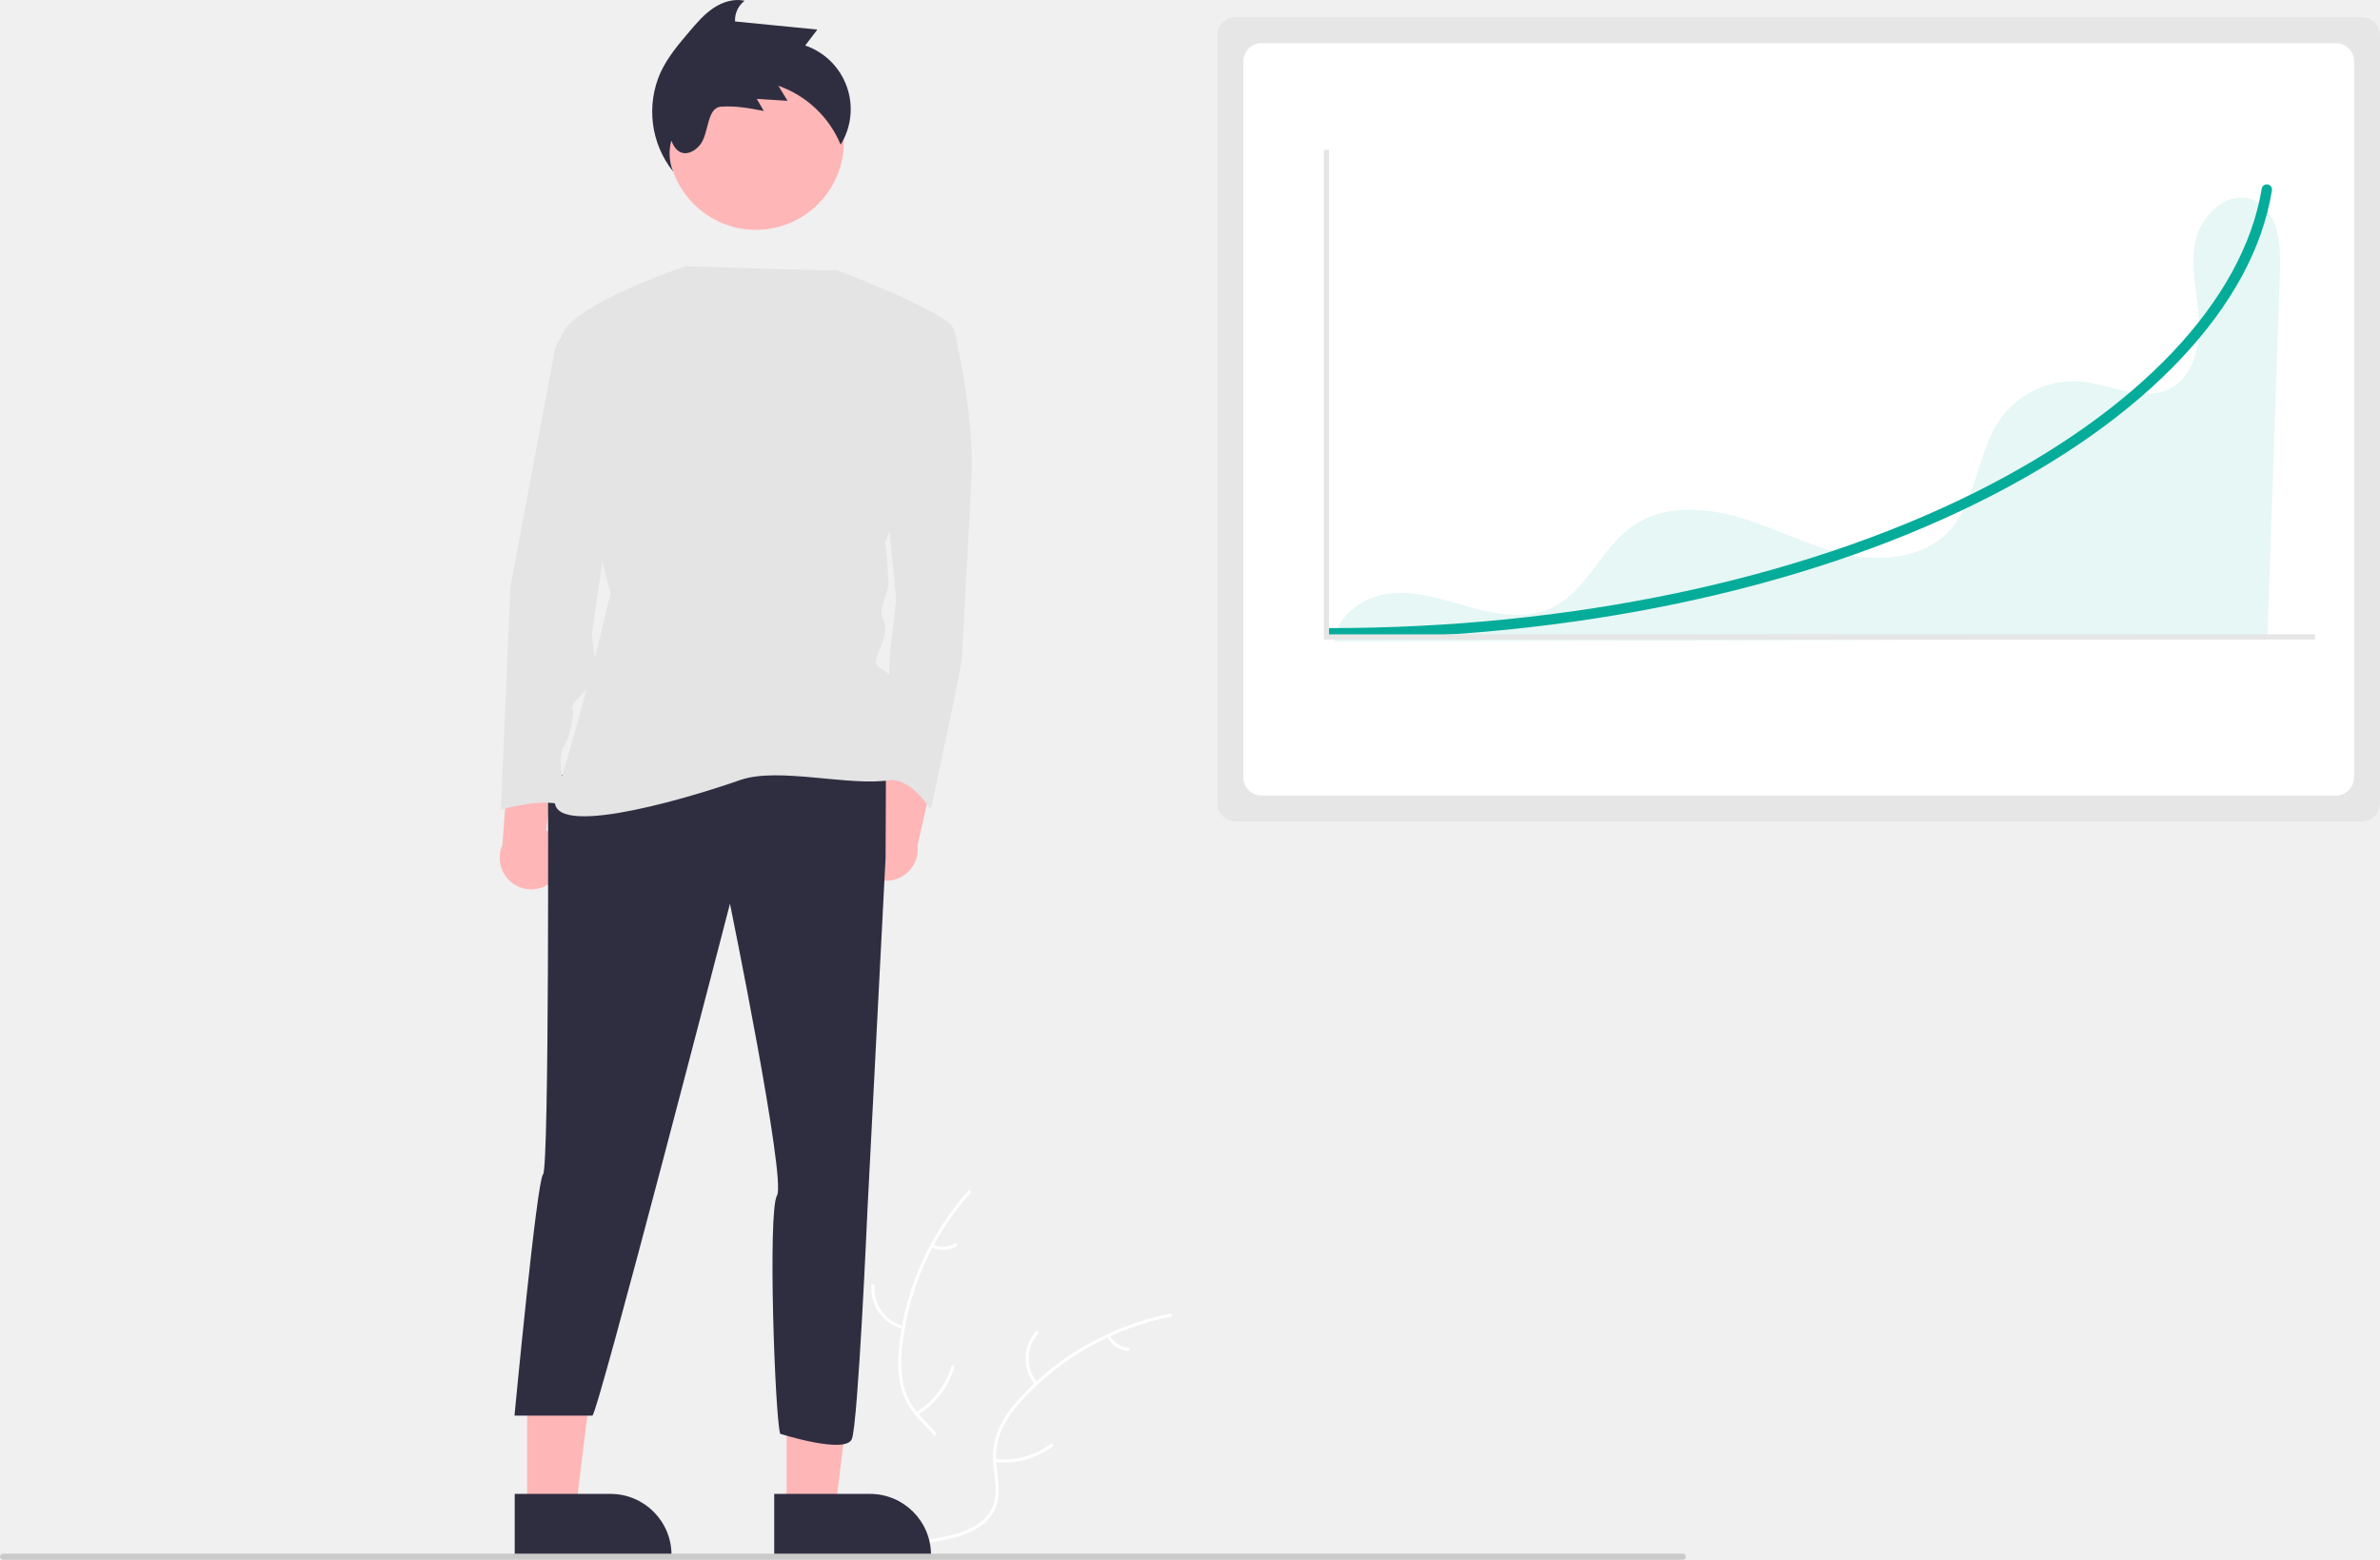
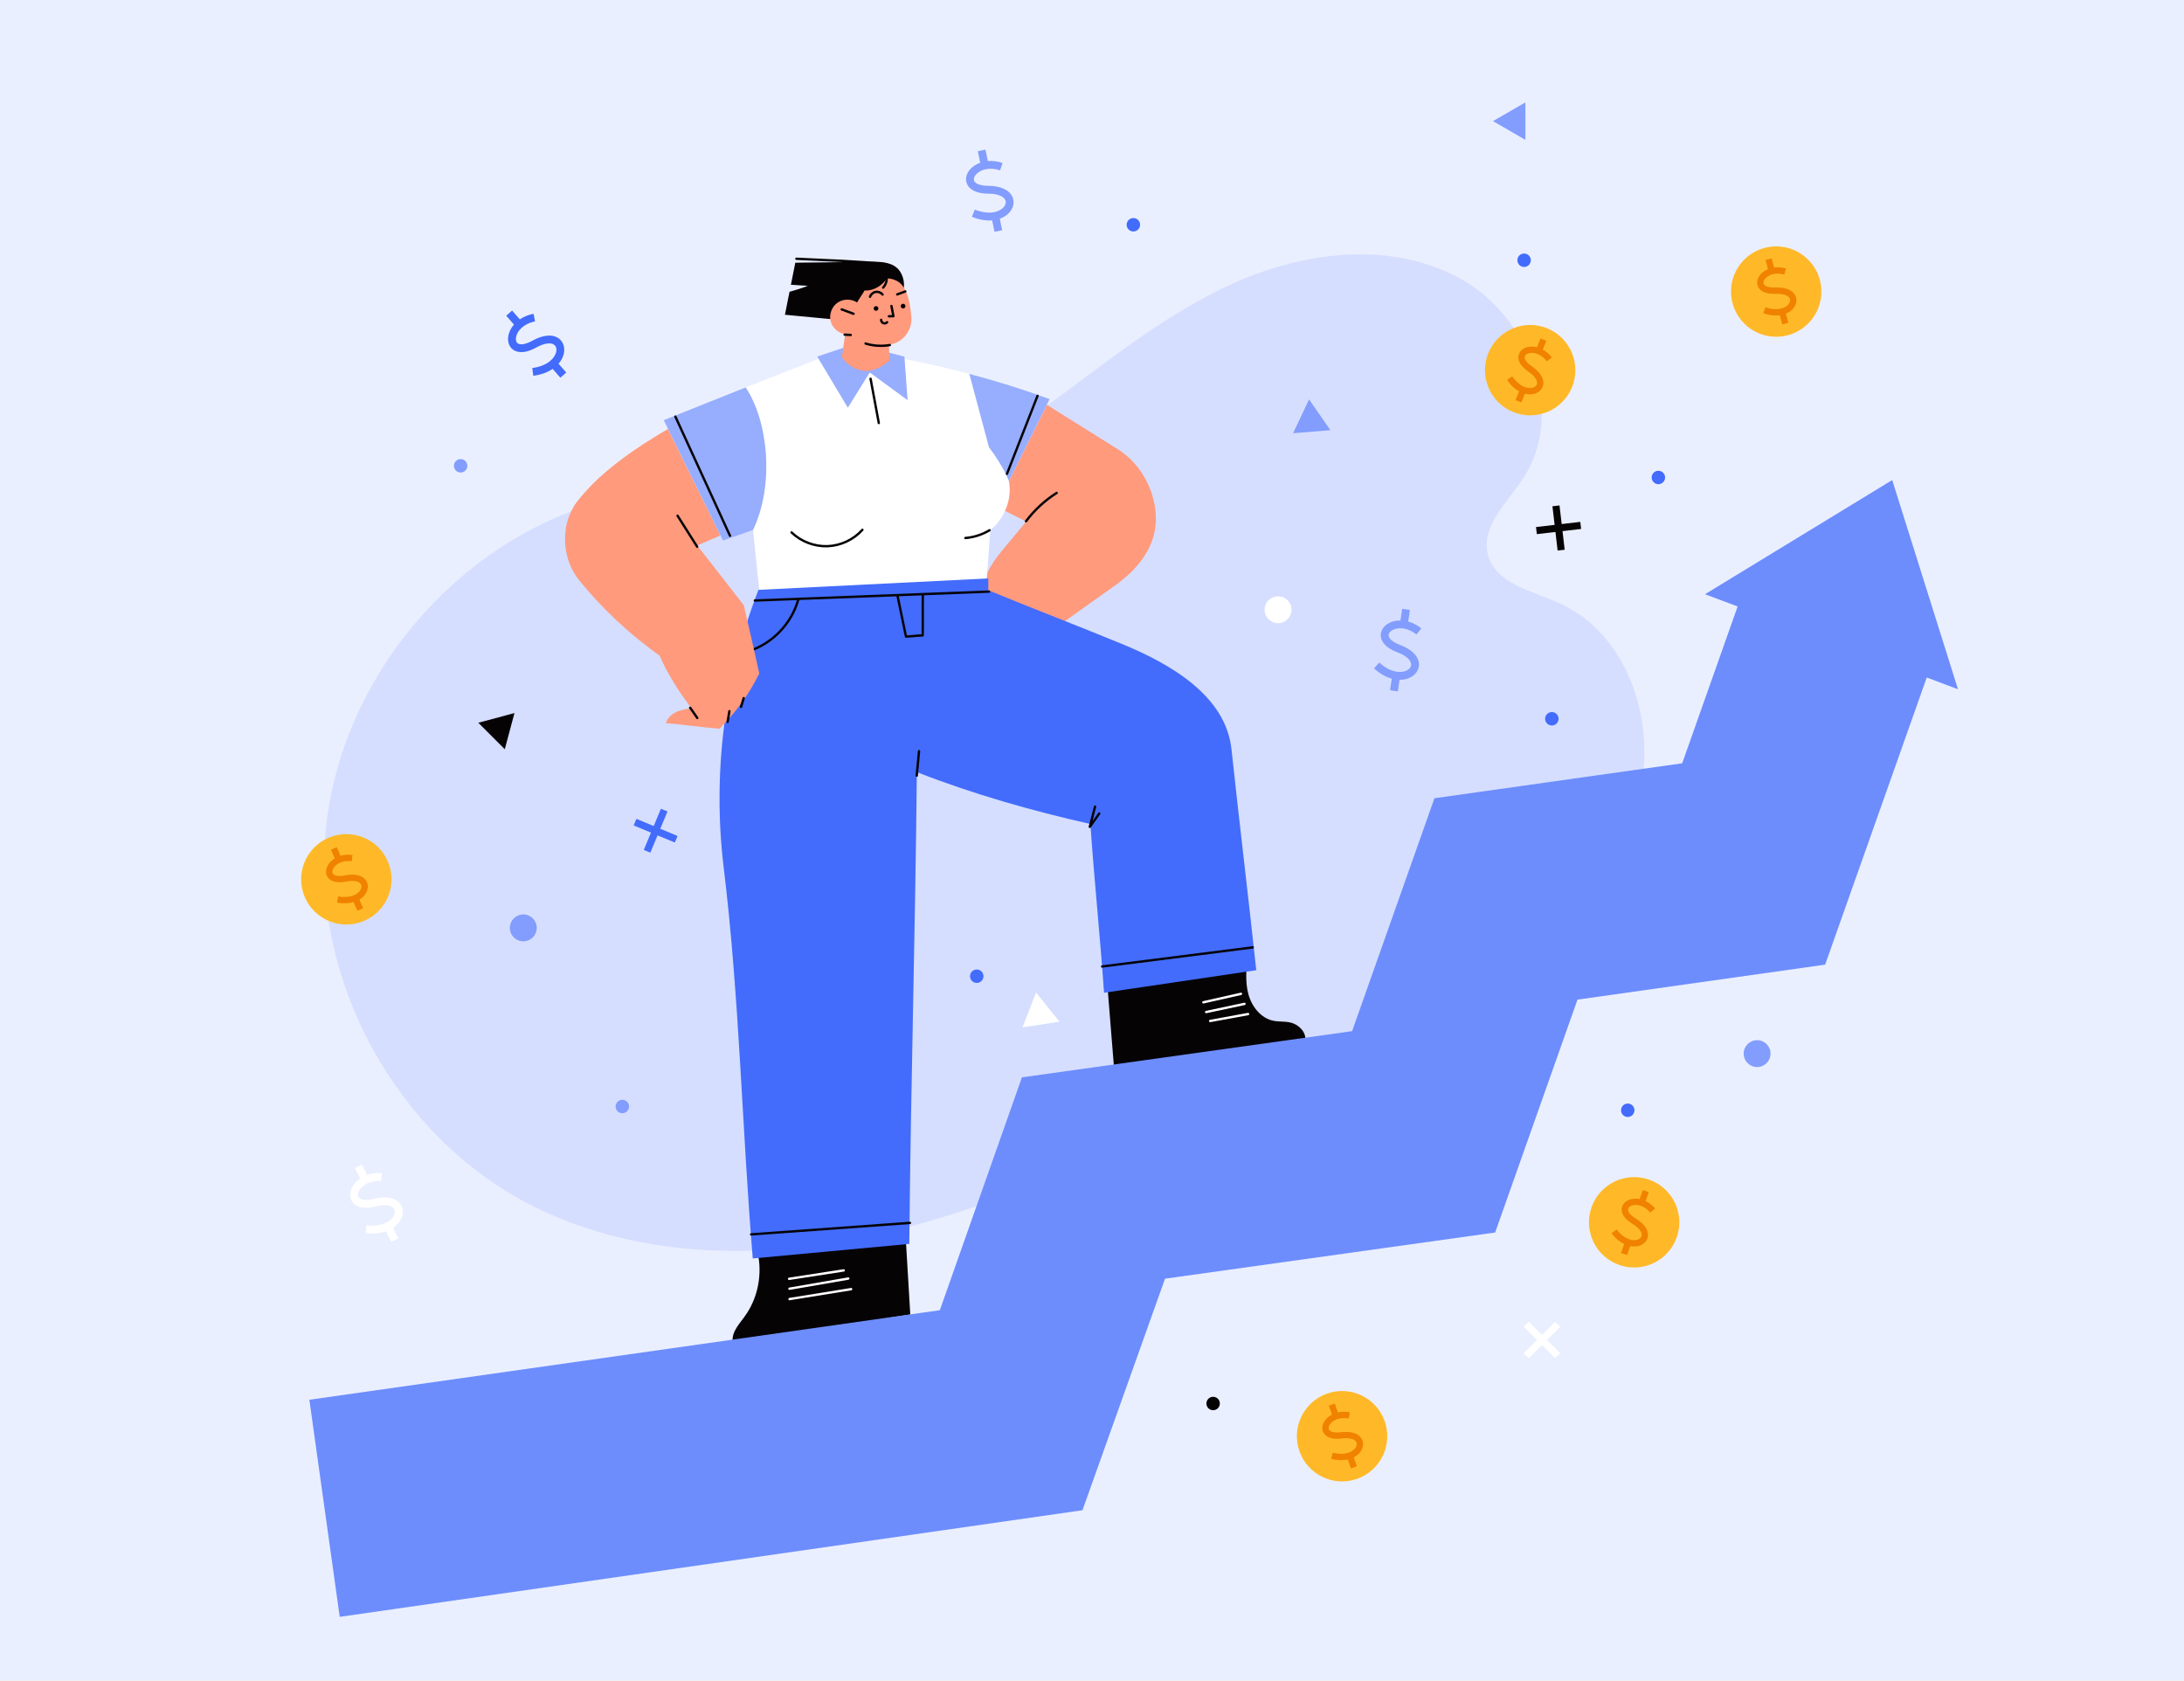
- <svg xmlns="http://www.w3.org/2000/svg" width="917.138" height="601.202" viewBox="0 0 917.138 601.202" role="img" artist="Katerina Limpitsouni" source="https://undraw.co/">
-   <path d="M469.828,670.336c3.318-26.678,19.851-52.964,45.294-61.646a123.863,123.863,0,0,0,.006,85.04c3.91,10.575,9.359,21.93,5.682,32.589-2.288,6.632-7.886,11.706-14.142,14.878-6.257,3.173-13.202,4.685-20.059,6.167l-1.35,1.116C474.373,723.899,466.511,697.014,469.828,670.336Z" transform="translate(-141.4313 -149.3989)" fill="#f0f0f0" />
-   <path d="M515.375,609.194a105.87,105.87,0,0,0-26.319,59.583,45.591,45.591,0,0,0,.519,14.275,26.149,26.149,0,0,0,6.503,12.128c2.931,3.221,6.303,6.175,8.4,10.052a16.011,16.011,0,0,1,.782,13.071c-1.852,5.311-5.501,9.64-9.218,13.749-4.126,4.563-8.484,9.236-10.238,15.285-.213.733-1.337.36-1.125-.371,3.051-10.524,13.268-16.502,18.14-25.981,2.273-4.423,3.228-9.558,1.096-14.227-1.864-4.083-5.338-7.133-8.334-10.368a27.903,27.903,0,0,1-6.801-11.622,42.148,42.148,0,0,1-1.066-14.203A102.712,102.712,0,0,1,495.217,639.354,107.747,107.747,0,0,1,514.591,608.306c.507-.567,1.287.325.784.889Z" transform="translate(-141.4313 -149.3989)" fill="#fff" />
-   <path d="M489.375,661.607a15.884,15.884,0,0,1-12.091-16.639c.06-.76,1.244-.702,1.184.059a14.708,14.708,0,0,0,11.279,15.455c.742.176.366,1.3-.371,1.125Z" transform="translate(-141.4313 -149.3989)" fill="#fff" />
-   <path d="M494.377,693.744A30.615,30.615,0,0,0,508.048,676.112c.215-.732,1.34-.36,1.125.371a31.844,31.844,0,0,1-14.264,18.319c-.657.39-1.186-.671-.533-1.058Z" transform="translate(-141.4313 -149.3989)" fill="#fff" />
-   <path d="M500.956,629.098a8.991,8.991,0,0,0,8.52-.433c.652-.398,1.18.663.533,1.058a10.075,10.075,0,0,1-9.425.499.612.612,0,0,1-.377-.748.595.595,0,0,1,.748-.377Z" transform="translate(-141.4313 -149.3989)" fill="#fff" />
-   <path d="M592.676,656.34c-.4.26-.8.52-1.2.79a118.407,118.407,0,0,0-15.14,11.82c-.37.33-.74.67-1.1,1.01a124.827,124.827,0,0,0-27.11,37.11,121.222,121.222,0,0,0-6.64,17.18c-2.45,8.13-4.46,17.14-9.31,23.79a20.798,20.798,0,0,1-1.62,2H486.726c-.1-.05-.2-.09-.3-.14l-1.75.08c.07-.31.15-.63.22-.94.04-.18.09-.36.13-.54.03-.12.06-.24.08-.35.01-.04.02-.08.03-.11.02-.11.05-.21.07-.31q.66-2.685,1.36-5.37c0-.01,0-.01.01-.02,3.59-13.63,8.35-27.08,15-39.38.2-.37.4-.75.62-1.12a115.674,115.674,0,0,1,10.39-15.76,102.26,102.26,0,0,1,6.81-7.79,85.037,85.037,0,0,1,21.28-15.94c15.72-8.3,33.92-11.48,50.72-6.41C591.826,656.07,592.246,656.2,592.676,656.34Z" transform="translate(-141.4313 -149.3989)" fill="#f0f0f0" />
-   <path d="M592.577,656.897a105.87,105.87,0,0,0-56.888,31.728,45.591,45.591,0,0,0-8.181,11.71,26.148,26.148,0,0,0-2.109,13.599c.401,4.336,1.314,8.725.655,13.084a16.011,16.011,0,0,1-7.245,10.907c-4.676,3.126-10.197,4.385-15.638,5.429-6.042,1.159-12.335,2.267-17.377,6.04-.611.457-1.285-.517-.675-.974,8.773-6.566,20.529-5.188,30.126-9.823,4.478-2.163,8.332-5.688,9.441-10.699.97-4.382.033-8.909-.412-13.296a27.903,27.903,0,0,1,1.567-13.374,42.148,42.148,0,0,1,7.7-11.981,102.713,102.713,0,0,1,24.782-20.406A107.747,107.747,0,0,1,592.486,655.715c.746-.148.832,1.035.091,1.182Z" transform="translate(-141.4313 -149.3989)" fill="#fff" />
-   <path d="M540.262,683.092a15.884,15.884,0,0,1,.364-20.565c.506-.57,1.416.189.91.76a14.708,14.708,0,0,0-.299,19.13c.486.587-.491,1.259-.974.675Z" transform="translate(-141.4313 -149.3989)" fill="#fff" />
-   <path d="M524.907,711.762a30.615,30.615,0,0,0,21.531-5.847c.613-.455,1.286.519.675.974a31.844,31.844,0,0,1-22.418,6.039c-.759-.084-.543-1.25.212-1.166Z" transform="translate(-141.4313 -149.3989)" fill="#fff" />
-   <path d="M569.082,664.107a8.991,8.991,0,0,0,7.064,4.785c.76.075.543,1.24-.212,1.166a10.075,10.075,0,0,1-7.826-5.276.612.612,0,0,1,.15-.824.595.595,0,0,1,.824.15Z" transform="translate(-141.4313 -149.3989)" fill="#fff" />
-   <path d="M617.569,156.028a7.008,7.008,0,0,0-7,7v296a7.008,7.008,0,0,0,7,7h434a7.008,7.008,0,0,0,7-7v-296a7.008,7.008,0,0,0-7-7Z" transform="translate(-141.4313 -149.3989)" fill="#e6e6e6" />
-   <path d="M627.569,166.028a7.008,7.008,0,0,0-7,7V449.028a7.008,7.008,0,0,0,7,7h414a7.008,7.008,0,0,0,7-7V173.028a7.008,7.008,0,0,0-7-7Z" transform="translate(-141.4313 -149.3989)" fill="#fff" />
-   <path d="M1009.555,226.382c-9.52-3.717-19.786,5.605-22.016,15.579-2.23,9.974.624,20.289,1.252,30.49s-2.045,22.046-11.146,26.697c-10.465,5.347-22.741-1.605-34.446-2.664A34.662,34.662,0,0,0,912.671,310.314c-9.653,13.243-9.162,32.472-20.585,44.223-9.925,10.209-26.098,11.539-39.982,8.382s-26.646-10.016-40.299-14.059-29.455-4.888-41.154,3.228c-12.213,8.472-17.648,25.079-31.057,31.496-9.48,4.537-20.703,2.806-30.848.059-10.146-2.747-20.375-6.454-30.849-5.572-10.473.882-21.392,8.108-22.222,18.586l359.461-1.004q2.449-71.169,4.899-142.338C1020.389,243.007,1019.162,230.133,1009.555,226.382Z" transform="translate(-141.4313 -149.3989)" fill="#05ac9a" opacity="0.1" />
-   <path d="M471.583,480.966a12.067,12.067,0,0,1,9.048-16.14l6.315-42.414,16.594,14.873-8.54,37.997a12.132,12.132,0,0,1-23.415,5.684Z" transform="translate(-141.4313 -149.3989)" fill="#ffb6b6" />
-   <path d="M355.79,487.404a12.067,12.067,0,0,0-3.975-18.071l6.264-42.422-20.195,9.418-2.853,38.84a12.132,12.132,0,0,0,20.759,12.234Z" transform="translate(-141.4313 -149.3989)" fill="#ffb6b6" />
-   <polygon points="303.127 581.915 321.864 581.914 330.778 509.641 303.124 509.643 303.127 581.915" fill="#ffb6b6" />
-   <path d="M439.779,725.196l36.901-.001h.001a23.517,23.517,0,0,1,23.516,23.516v.764l-60.417.002Z" transform="translate(-141.4313 -149.3989)" fill="#2f2e41" />
-   <polygon points="203.127 581.915 221.864 581.914 230.778 509.641 203.124 509.643 203.127 581.915" fill="#ffb6b6" />
-   <path d="M339.779,725.196l36.901-.001h.001a23.517,23.517,0,0,1,23.516,23.516v.764l-60.417.002Z" transform="translate(-141.4313 -149.3989)" fill="#2f2e41" />
-   <circle cx="291.306" cy="54.736" r="33.848" fill="#ffb6b6" />
-   <path d="M352.614,448.159s.498,151.464-1.92,153.882-11,93-11,93h30c2,0,53.033-197.319,53.033-197.319s21.759,106.379,18.133,112.423-.8,85.279,1.209,91.873c0,0,25.208,8.067,27.625,2.023s6-88,6-88l7-136,.153-35.508Z" transform="translate(-141.4313 -149.3989)" fill="#2f2e41" />
-   <path d="M491.632,274.084h13.468a4.358,4.358,0,0,1,4.253,3.4c2.078,9.203,7.434,35.289,6.456,55.834-1.209,25.386-3.627,65.278-3.627,68.905s-12.089,59.234-12.089,59.234-8.311-13.659-17.453-11.061l1.738-49.382,2.418-20.55-3.627-36.266Z" transform="translate(-141.4313 -149.3989)" fill="#e4e4e4" />
-   <path d="M405.803,251.951s-42.914,14.275-47.75,26.364,18.641,99.725,18.641,99.725-9,40-21.058,77.976c-5.488,17.282,46.881,2.486,71.058-5.976,14.981-5.196,42.691,2.783,58.289-.068,0,0,2.418-32.639,0-38.683s-8.462-2.418-4.835-10.88,2.418-9.671,1.209-13.297,2.418-8.462,2.418-13.297-1.209-15.715-1.209-15.715,32.639-76.158,25.386-83.411S463.778,253.46,463.778,253.46,464.694,254.04,405.803,251.951Z" transform="translate(-141.4313 -149.3989)" fill="#e4e4e4" />
-   <path d="M365.911,274.084l-4.293,2.147a12.108,12.108,0,0,0-6.486,8.598l-17.025,90.799-3.627,85.829s20.55-6.044,26.595,0c0,0-6.044-18.133-2.418-24.177s3.627-14.506,3.627-14.506-2.418,0,3.627-6.044,7.253-8.462,6.044-9.671-2.418-12.088-2.418-13.297,12.088-82.202,12.088-82.202Z" transform="translate(-141.4313 -149.3989)" fill="#e4e4e4" />
-   <path d="M653.955,395.488a2,2,0,1,1,0-4c92.415,0,180.55-18.504,248.17-52.104,63.407-31.507,103.813-74.231,110.856-117.22a2,2,0,1,1,3.948.641l-.001.006c-3.658,22.331-15.534,44.235-35.296,65.106-19.49,20.584-45.642,39.106-77.728,55.049C835.744,376.836,746.976,395.488,653.955,395.488Z" transform="translate(-141.4313 -149.3989)" fill="#05ac9a" />
-   <polygon points="892.138 246.493 510.138 246.493 510.138 57.765 512.138 57.765 512.138 244.493 892.138 244.493 892.138 246.493" fill="#e6e6e6" />
-   <path d="M400.835,215.538a18.597,18.597,0,0,1-.708-11.953c2.765,7.333,8.258,5.095,11.057,1.656,3.51-4.313,2.5-14.272,8.042-14.718,5.542-.446,11.084.603,16.546,1.647q-1.357-2.324-2.714-4.648,5.926.368,11.852.736-1.764-2.903-3.529-5.806a40.52,40.52,0,0,1,23.997,22.709,25.987,25.987,0,0,0-13.652-38.231q2.338-3.067,4.675-6.134l-31.721-3.13a9.42,9.42,0,0,1,3.691-7.973c-4.154-.938-8.56.469-12.089,2.851-3.53,2.382-6.337,5.667-9.097,8.909-4.179,4.91-8.409,9.896-11.145,15.734A37.062,37.062,0,0,0,400.835,215.538Zm.383-14.895.001-.002.032-.006Z" transform="translate(-141.4313 -149.3989)" fill="#2f2e41" />
-   <path d="M789.916,750.601h-647.294a1.191,1.191,0,0,1,0-2.381h647.294a1.191,1.191,0,0,1,0,2.381Z" transform="translate(-141.4313 -149.3989)" fill="#cacaca" />
+ <svg xmlns="http://www.w3.org/2000/svg" version="1.1" x="0px" y="0px" viewBox="0 0 650 500" style="enable-background:new 0 0 650 500;" xml:space="preserve">
+   <g id="BACKGROUND">
+     <rect style="fill:#EAEFFF;" width="650" height="500" />
+   </g>
+   <g id="OBJECTS">
+     <path style="fill:#D5DEFE;" d="M463.856,179.378c-8.081-3.559-18.796-5.758-21.028-14.302c-2.179-8.345,5.695-15.46,10.464-22.646   c12.898-19.431,1.855-48.134-18.538-59.451c-20.392-11.317-46.163-8.302-67.453,1.219c-21.29,9.521-39.373,24.792-58.291,38.432   c-18.918,13.64-42.034,24.911-65.355,25.157c-20.472,0.215-44.476-4.111-64.218,1.312c-43.642,11.987-77.915,52.537-82.462,97.567   c-4.547,45.029,20.926,91.613,61.29,112.084c28.4,14.403,61.922,16.163,93.27,10.568c31.348-5.595,61.002-18.085,90.039-31.156   l103.44-47.355c19.007-13.001,36.423-30.414,42.497-52.626C493.586,215.966,484.931,188.659,463.856,179.378z" />
+     <g>
+       <g>
+         <ellipse transform="matrix(0.3689 -0.9295 0.9295 0.3689 -178.1594 260.9495)" style="fill:#FFB928;" cx="103.071" cy="261.663" rx="13.45" ry="13.45" />
+         <path style="fill:#F08200;" d="M108.941,262.013c-1.044-1.547-3.334-2.1-6.284-1.515c-1.771,0.351-3.105,0.168-3.567-0.489     c-0.281-0.397-0.223-1.011,0.153-1.64c0.703-1.179,2.551-2.431,5.442-2.083l0.225-1.871c-1.357-0.164-2.546-0.037-3.563,0.265     l-1.115-2.583l-1.73,0.747l1.123,2.6c-0.914,0.562-1.588,1.269-2,1.958c-0.769,1.288-0.797,2.668-0.075,3.692     c0.54,0.765,1.968,1.946,5.475,1.251c2.136-0.423,3.764-0.154,4.354,0.72c0.34,0.504,0.28,1.206-0.16,1.879     c-0.811,1.241-3.023,2.458-6.586,1.805l-0.34,1.854c1.965,0.36,3.612,0.24,4.947-0.156l1.116,2.585l1.73-0.747l-1.118-2.588     c0.808-0.49,1.418-1.095,1.827-1.721C109.652,264.669,109.707,263.15,108.941,262.013z" />
+       </g>
+       <g>
+         <path style="fill:#FFB928;" d="M467.868,115.208c2.792-6.884-0.525-14.727-7.408-17.519c-6.884-2.792-14.727,0.525-17.519,7.408     c-2.792,6.884,0.525,14.727,7.408,17.519C457.233,125.408,465.076,122.091,467.868,115.208z" />
+         <path style="fill:#F08200;" d="M459.274,114.58c0.37-1.829-0.844-3.849-3.33-5.54c-1.492-1.015-2.298-2.094-2.155-2.884     c0.086-0.479,0.563-0.868,1.276-1.042c1.333-0.326,3.522,0.111,5.303,2.415l1.491-1.152c-0.836-1.082-1.76-1.84-2.689-2.352     l1.058-2.607l-1.747-0.708l-1.065,2.624c-1.041-0.257-2.018-0.241-2.798-0.051c-1.457,0.356-2.46,1.305-2.683,2.538     c-0.167,0.922-0.005,2.768,2.95,4.778c1.801,1.225,2.751,2.574,2.543,3.608c-0.121,0.596-0.663,1.046-1.451,1.205     c-1.454,0.293-3.873-0.429-5.908-3.425l-1.559,1.059c1.122,1.652,2.364,2.741,3.583,3.415l-1.058,2.609l1.747,0.709l1.06-2.613     c0.916,0.231,1.776,0.242,2.508,0.094C457.88,116.951,459.002,115.924,459.274,114.58z" />
+       </g>
+       <g>
+         <path style="fill:#FFB928;" d="M412.109,422.919c-2.472-7.005-10.155-10.679-17.16-8.206c-7.005,2.472-10.679,10.155-8.206,17.16     c2.473,7.005,10.155,10.679,17.16,8.206C410.907,437.607,414.581,429.924,412.109,422.919z" />
+         <path style="fill:#F08200;" d="M405.258,428.147c-0.936-1.615-3.183-2.322-6.165-1.94c-1.791,0.229-3.109-0.044-3.526-0.731     c-0.253-0.416-0.154-1.024,0.264-1.626c0.782-1.128,2.711-2.251,5.571-1.707l0.352-1.851c-1.343-0.256-2.537-0.211-3.572,0.022     l-0.936-2.653l-1.777,0.627l0.943,2.671c-0.95,0.498-1.671,1.158-2.129,1.817c-0.855,1.232-0.977,2.608-0.327,3.679     c0.486,0.801,1.831,2.076,5.376,1.622c2.16-0.276,3.766,0.103,4.295,1.016c0.305,0.526,0.197,1.223-0.288,1.864     c-0.894,1.183-3.184,2.246-6.694,1.351l-0.465,1.827c1.935,0.493,3.587,0.485,4.946,0.182l0.937,2.655l1.777-0.627l-0.938-2.659     c0.839-0.434,1.49-0.996,1.94-1.592C405.786,430.845,405.945,429.333,405.258,428.147z" />
+       </g>
+       <g>
+         <ellipse transform="matrix(0.9999 -0.0157 0.0157 0.9999 -1.2966 8.3057)" style="fill:#FFB928;" cx="528.616" cy="86.774" rx="13.45" ry="13.45" />
+         <path style="fill:#F08200;" d="M534.361,88.024c-0.793-1.69-2.971-2.588-5.975-2.465c-1.804,0.074-3.094-0.312-3.449-1.032     c-0.216-0.436-0.065-1.033,0.403-1.597c0.877-1.056,2.895-2.009,5.698-1.22l0.511-1.814c-1.315-0.371-2.51-0.428-3.561-0.286     l-0.704-2.724l-1.825,0.472l0.709,2.742c-0.989,0.414-1.765,1.009-2.277,1.627c-0.958,1.154-1.199,2.514-0.643,3.637     c0.415,0.839,1.645,2.226,5.217,2.079c2.176-0.089,3.743,0.428,4.192,1.382c0.258,0.55,0.091,1.235-0.448,1.832     c-0.993,1.101-3.366,1.963-6.786,0.769l-0.621,1.78c1.886,0.658,3.531,0.793,4.912,0.607l0.705,2.726l1.825-0.472l-0.706-2.73     c0.874-0.36,1.57-0.864,2.07-1.419C534.655,90.758,534.944,89.265,534.361,88.024z" />
+       </g>
+       <g>
+         <path style="fill:#FFB928;" d="M499.068,368.122c2.421-7.023-1.309-14.678-8.332-17.1c-7.023-2.421-14.678,1.309-17.099,8.332     c-2.421,7.023,1.309,14.678,8.332,17.099C488.991,378.875,496.646,375.144,499.068,368.122z" />
+         <path style="fill:#F08200;" d="M490.452,367.953c0.272-1.846-1.048-3.798-3.621-5.354c-1.544-0.935-2.407-1.969-2.306-2.765     c0.061-0.483,0.516-0.897,1.218-1.109c1.314-0.396,3.522-0.076,5.424,2.129l1.428-1.23c-0.892-1.035-1.856-1.743-2.811-2.205     l0.917-2.66l-1.782-0.614l-0.923,2.677c-1.054-0.201-2.028-0.133-2.797,0.099c-1.436,0.433-2.388,1.434-2.544,2.677     c-0.117,0.929,0.143,2.764,3.201,4.614c1.863,1.127,2.885,2.424,2.731,3.467c-0.089,0.601-0.606,1.08-1.385,1.28     c-1.436,0.37-3.89-0.222-6.082-3.106l-1.5,1.141c1.209,1.59,2.507,2.611,3.76,3.219l-0.918,2.662l1.782,0.614l0.919-2.665     c0.927,0.182,1.786,0.147,2.51-0.039C489.187,370.395,490.252,369.31,490.452,367.953z" />
+       </g>
+     </g>
+     <g>
+       <circle style="fill:#436CFC;" cx="453.603" cy="77.446" r="2" />
+       <circle style="fill:#436CFC;" cx="337.314" cy="66.887" r="2" />
+       <circle style="fill:#436CFC;" cx="484.447" cy="330.396" r="2" />
+       <circle style="fill:#060305;" cx="361.051" cy="417.66" r="2" />
+       <circle style="fill:#436CFC;" cx="493.565" cy="142.09" r="2" />
+       <circle style="fill:#436CFC;" cx="461.858" cy="213.897" r="2" />
+       <circle style="fill:#829DFD;" cx="185.219" cy="329.281" r="2" />
+       <circle style="fill:#829DFD;" cx="137.097" cy="138.614" r="2" />
+       <circle style="fill:#436CFC;" cx="290.703" cy="290.506" r="2" />
+       <circle style="fill:#829DFD;" cx="522.952" cy="313.538" r="4" />
+       <circle style="fill:#FFFFFF;" cx="380.369" cy="181.45" r="4" />
+       <circle style="fill:#829DFD;" cx="155.746" cy="276.122" r="4" />
+       <polygon style="fill:#829DFD;" points="453.986,30.473 444.336,36.045 453.986,41.617   " />
+       <polygon style="fill:#FFFFFF;" points="308.34,295.358 304.312,305.749 315.324,304.042   " />
+       <polygon style="fill:#060305;" points="153.115,212.197 142.352,215.081 150.231,222.961   " />
+       <polygon style="fill:#829DFD;" points="389.607,118.856 384.841,128.929 395.947,128.02   " />
+       <path style="fill:#829DFD;" d="M422.31,197.614c-0.088-2.306-2.134-4.379-5.614-5.687c-2.089-0.786-3.371-1.847-3.429-2.839    c-0.036-0.6,0.424-1.207,1.229-1.624c1.507-0.78,4.264-0.891,7.074,1.359l1.456-1.819c-1.319-1.056-2.65-1.698-3.916-2.043    l0.512-3.441l-2.305-0.343l-0.515,3.463c-1.326-0.005-2.495,0.298-3.377,0.754c-1.647,0.852-2.577,2.283-2.486,3.83    c0.068,1.156,0.799,3.327,4.936,4.883c2.52,0.948,4.055,2.292,4.105,3.595c0.029,0.751-0.492,1.45-1.393,1.87    c-1.661,0.775-4.778,0.612-8.096-2.397l-1.565,1.727c1.829,1.658,3.638,2.606,5.299,3.06l-0.512,3.443l2.305,0.343l0.513-3.448    c1.168,0.012,2.204-0.226,3.041-0.617C421.327,200.868,422.375,199.308,422.31,197.614z" />
+       <path style="fill:#436CFC;" d="M166.41,100.8c-1.813-1.428-4.717-1.214-7.969,0.588c-1.952,1.081-3.592,1.37-4.384,0.771    c-0.48-0.362-0.644-1.106-0.439-1.989c0.383-1.653,2.085-3.824,5.62-4.506l-0.441-2.288c-1.659,0.32-3.011,0.917-4.094,1.657    l-2.288-2.62l-1.755,1.533l2.303,2.637c-0.864,1.007-1.391,2.093-1.615,3.06c-0.419,1.807,0.068,3.442,1.305,4.376    c0.924,0.697,3.052,1.548,6.918-0.593c2.355-1.304,4.374-1.602,5.398-0.795c0.59,0.465,0.785,1.314,0.521,2.273    c-0.487,1.768-2.632,4.035-7.073,4.611l0.3,2.311c2.449-0.318,4.342-1.081,5.765-2.051l2.29,2.622l1.755-1.533l-2.293-2.625    c0.766-0.882,1.257-1.825,1.502-2.715C168.249,103.659,167.741,101.849,166.41,100.8z" />
+       <path style="fill:#829DFD;" d="M301.366,58.698c-0.878-2.134-3.514-3.374-7.231-3.401c-2.232-0.017-3.801-0.571-4.198-1.481    c-0.241-0.551-0.018-1.279,0.594-1.948c1.146-1.252,3.695-2.307,7.109-1.165l0.739-2.209c-1.602-0.537-3.074-0.68-4.38-0.567    l-0.706-3.406l-2.282,0.473l0.711,3.428c-1.247,0.453-2.24,1.14-2.91,1.872c-1.253,1.368-1.631,3.032-1.012,4.453    c0.463,1.061,1.898,2.847,6.317,2.88c2.693,0.02,4.597,0.752,5.093,1.958c0.286,0.695,0.039,1.531-0.663,2.236    c-1.292,1.301-4.274,2.223-8.425,0.544l-0.873,2.161c2.289,0.925,4.313,1.19,6.029,1.044l0.707,3.409l2.282-0.473l-0.708-3.413    c1.1-0.392,1.991-0.973,2.642-1.628C301.565,62.092,302.011,60.266,301.366,58.698z" />
+       <path style="fill:#FFFFFF;" d="M119.086,358.241c-1.385-1.845-4.247-2.385-7.853-1.479c-2.165,0.543-3.823,0.401-4.435-0.381    c-0.371-0.473-0.339-1.234,0.086-2.035c0.795-1.499,2.998-3.16,6.589-2.911l0.162-2.324c-1.686-0.117-3.146,0.113-4.382,0.549    l-1.538-3.12l-2.09,1.03l1.548,3.141c-1.093,0.751-1.882,1.666-2.347,2.542c-0.869,1.638-0.818,3.344,0.137,4.564    c0.714,0.911,2.552,2.28,6.838,1.204c2.611-0.656,4.639-0.424,5.422,0.618c0.451,0.601,0.421,1.472-0.081,2.331    c-0.924,1.583-3.58,3.224-8.02,2.639l-0.304,2.311c2.448,0.322,4.474,0.071,6.098-0.501l1.539,3.122l2.09-1.03l-1.541-3.126    c0.967-0.656,1.683-1.441,2.149-2.238C120.129,361.477,120.103,359.597,119.086,358.241z" />
+       <polygon style="fill:#FFFFFF;" points="464.354,394.821 462.855,393.322 458.912,397.265 454.969,393.322 453.47,394.821     457.413,398.764 453.47,402.707 454.969,404.206 458.912,400.263 462.855,404.206 464.354,402.707 460.411,398.764   " />
+       <polygon style="fill:#436CFC;" points="198.656,241.483 196.698,240.669 194.557,245.818 189.408,243.677 188.594,245.634     193.743,247.775 191.602,252.924 193.559,253.738 195.7,248.589 200.849,250.73 201.663,248.773 196.514,246.632   " />
+       <polygon style="fill:#060305;" points="470.572,157.408 470.326,155.302 464.787,155.949 464.14,150.411 462.034,150.657     462.682,156.195 457.143,156.842 457.389,158.948 462.928,158.301 463.575,163.839 465.681,163.593 465.033,158.055   " />
+     </g>
+     <g>
+       <g>
+         <path style="fill:#FF9A7D;" d="M331.542,174.467c-6.447,4.526-12.333,8.807-18.78,13.333c-6.991-2.876-14.08-6.449-21.071-9.325     c0.129-5.244,3.002-10.392,6.364-14.419c2.497-2.991,4.871-5.865,7.368-8.856c-2.352-1.178-4.705-2.356-7.057-3.533     c-1.271-11.847,2.12-24.358,10.305-33.017c8.02,5.066,16.167,10.08,24.188,15.146c6.969,4.402,11.35,12.947,11.135,21.188     C343.78,163.222,338.288,169.73,331.542,174.467z" />
+         <path style="fill:none;stroke:#060305;stroke-width:0.7;stroke-linecap:round;stroke-linejoin:round;stroke-miterlimit:10;" d="     M305.353,155.124c2.501-3.329,5.608-6.201,9.123-8.435" />
+       </g>
+       <path style="fill:#FF9A7D;" d="M170.76,150.772c10.672-16.059,40.004-29.362,40.004-29.362l8.734,35.715l-20.643,8.958    L170.76,150.772z" />
+       <g>
+         <g>
+           <path style="fill:#FFFFFF;" d="M300.269,143.19c1.04,5.32-1.33,11.15-5.54,14.59c-0.43,6.43-0.95,12.74-1.38,19.17l-67.08,1.53      c-0.67-6.87-1.48-13.9-2.15-20.77c-3.09,1.18-5.87,2.02-8.95,3.2c-5.85-12.04-11.78-23.84-17.63-35.87      c8.09-3.25,16.26-6.54,24.4-9.75c1.94-0.77,3.88-1.53,5.82-2.29c5.8-2.28,11.61-4.55,17.41-6.82c3.14,2.87,7.04,4.35,11.29,4.47      c4.25,0.13,8.53-1.31,11.83-3.98c6.78,1.29,13.52,2.82,20.2,4.59c8.09,2.13,16.08,4.63,23.91,7.5      C308.399,126.9,304.259,135.05,300.269,143.19z" />
+           <path style="fill:none;stroke:#060305;stroke-width:0.7;stroke-linecap:round;stroke-linejoin:round;stroke-miterlimit:10;" d="      M259.096,112.709c0.817,4.393,1.635,8.787,2.452,13.18" />
+           <path style="fill:none;stroke:#060305;stroke-width:0.7;stroke-linecap:round;stroke-linejoin:round;stroke-miterlimit:10;" d="      M235.584,158.445c2.827,2.724,6.785,4.236,10.709,4.091c3.923-0.145,7.759-1.945,10.378-4.87" />
+           <path style="fill:none;stroke:#060305;stroke-width:0.7;stroke-linecap:round;stroke-linejoin:round;stroke-miterlimit:10;" d="      M294.503,157.792c-2.177,1.309-4.659,2.108-7.19,2.314" />
+         </g>
+         <path style="fill:#97ADFD;" d="M269.17,106.126l-6.319-1.637c-1.43,1.391-3.533,2.056-5.502,1.741     c-1.97-0.316-4.056-1.403-4.979-3.171c-3.163,1.06-5.987,1.992-9.15,3.051c3.037,5.072,6.074,10.144,9.11,15.216     c2.139-3.501,4.391-6.984,6.53-10.485c3.756,2.743,7.503,5.506,11.259,8.249C269.843,114.776,269.447,110.439,269.17,106.126z" />
+         <g>
+           <path style="fill:#97ADFD;" d="M224.119,157.71c-3.09,1.18-5.87,2.02-8.95,3.2c-5.85-12.04-11.78-23.84-17.63-35.87      c8.09-3.25,16.26-6.54,24.4-9.75C228.829,125.73,230.399,144.61,224.119,157.71z" />
+           <path style="fill:none;stroke:#060305;stroke-width:0.7;stroke-linecap:round;stroke-linejoin:round;stroke-miterlimit:10;" d="      M201.006,123.976c5.42,11.825,10.84,23.649,16.26,35.474" />
+         </g>
+         <g>
+           <path style="fill:#97ADFD;" d="M300.269,143.19c0,0-1.446-4.17-5.94-10.12l-5.84-21.81c8.09,2.13,16.08,4.63,23.91,7.5      C308.399,126.9,304.259,135.05,300.269,143.19z" />
+           <path style="fill:none;stroke:#060305;stroke-width:0.7;stroke-linecap:round;stroke-linejoin:round;stroke-miterlimit:10;" d="      M308.785,117.795c-3.031,7.736-6.061,15.473-9.092,23.21" />
+         </g>
+       </g>
+       <g>
+         <path style="fill:#060305;" d="M384.971,304.578c-1.868-0.78-4.152-0.406-6.128-0.845c-3.684-0.819-6.326-4.264-7.308-7.909     c-0.982-3.644-0.614-7.499-0.238-11.255c-14.029,2.568-27.77,5.116-41.799,7.683c0.796,9.809,1.569,19.486,2.365,29.296     l56.66-12.459C388.466,307.066,386.838,305.358,384.971,304.578z" />
+         <path style="fill:none;stroke:#FFFFFF;stroke-width:0.7;stroke-linecap:round;stroke-linejoin:round;stroke-miterlimit:10;" d="     M358.144,298.273c3.73-0.841,7.461-1.682,11.191-2.523" />
+         <path style="fill:none;stroke:#FFFFFF;stroke-width:0.7;stroke-linecap:round;stroke-linejoin:round;stroke-miterlimit:10;" d="     M358.982,301.164c3.799-0.807,7.598-1.614,11.397-2.421" />
+         <path style="fill:none;stroke:#FFFFFF;stroke-width:0.7;stroke-linecap:round;stroke-linejoin:round;stroke-miterlimit:10;" d="     M360.169,303.826c3.761-0.688,7.522-1.375,11.283-2.063" />
+       </g>
+       <g>
+         <path style="fill:#060305;" d="M269.468,366.876c-14.83,1.339-29.554,3.002-44.384,4.341c1.984,6.582,0.889,14.025-2.907,19.756     c-1.837,2.774-4.518,5.151-4.121,8.455l52.863-8.25C270.44,383.174,269.946,374.88,269.468,366.876z" />
+         <path style="fill:none;stroke:#FFFFFF;stroke-width:0.7;stroke-linecap:round;stroke-linejoin:round;stroke-miterlimit:10;" d="     M234.856,380.561c5.416-0.837,10.832-1.673,16.247-2.51" />
+         <path style="fill:none;stroke:#FFFFFF;stroke-width:0.7;stroke-linecap:round;stroke-linejoin:round;stroke-miterlimit:10;" d="     M234.956,383.507c5.838-1.011,11.676-2.021,17.514-3.032" />
+         <path style="fill:none;stroke:#FFFFFF;stroke-width:0.7;stroke-linecap:round;stroke-linejoin:round;stroke-miterlimit:10;" d="     M234.978,386.585c6.11-0.986,12.221-1.972,18.331-2.959" />
+       </g>
+       <g>
+         <path style="fill:#436CFC;" d="M366.516,222.983c-1.699-15.867-17.959-25.345-32.722-31.405     c-13.138-5.393-26.519-10.531-39.657-15.925c0-1.176,0-2.353,0-3.529l-68.408,3.41c-10.145,26.164-13.73,54.843-10.337,82.699     c4.7,38.58,5.422,77.531,8.646,116.263c15.613-1.435,30.971-2.897,46.584-4.332c0.445-47.216,1.801-93.177,2.246-140.393     c16.531,6.475,34.322,11.538,51.642,15.438c1.165,16.723,2.909,33.496,4.073,50.219c15.059-2.193,30.243-4.511,45.303-6.705     C371.553,266.918,368.85,244.789,366.516,222.983z" />
+         <path style="fill:none;stroke:#060305;stroke-width:0.7;stroke-linecap:round;stroke-linejoin:round;stroke-miterlimit:10;" d="     M224.654,178.704c23.231-0.89,46.461-1.771,69.692-2.652" />
+         <path style="fill:none;stroke:#060305;stroke-width:0.7;stroke-linecap:round;stroke-linejoin:round;stroke-miterlimit:10;" d="     M237.527,178.589c-1.989,7.007-7.62,12.87-14.541,15.14" />
+         <path style="fill:none;stroke:#060305;stroke-width:0.7;stroke-linecap:round;stroke-linejoin:round;stroke-miterlimit:10;" d="     M267.144,177.405c0.83,4.007,1.66,8.014,2.49,12.02c1.686-0.039,3.288-0.299,4.975-0.338c0.08-4-0.035-8.139,0.045-12.139" />
+         <path style="fill:none;stroke:#060305;stroke-width:0.7;stroke-linecap:round;stroke-linejoin:round;stroke-miterlimit:10;" d="     M273.518,223.544c-0.226,2.428-0.453,4.857-0.679,7.286" />
+         <path style="fill:none;stroke:#060305;stroke-width:0.7;stroke-linecap:round;stroke-linejoin:round;stroke-miterlimit:10;" d="     M325.909,240.038c-0.518,2.007-1.036,4.014-1.555,6.02c0.934-1.321,1.867-2.643,2.801-3.964" />
+         <path style="fill:none;stroke:#060305;stroke-width:0.7;stroke-linecap:round;stroke-linejoin:round;stroke-miterlimit:10;" d="     M328.015,287.615c14.94-1.896,29.879-3.791,44.819-5.687" />
+         <path style="fill:none;stroke:#060305;stroke-width:0.7;stroke-linecap:round;stroke-linejoin:round;stroke-miterlimit:10;" d="     M223.552,367.336c15.756-1.141,31.512-2.282,47.268-3.423" />
+       </g>
+       <g>
+         <g>
+           <path style="fill:none;stroke:#060305;stroke-width:0.7;stroke-linecap:round;stroke-linejoin:round;stroke-miterlimit:10;" d="      M237.014,77.004c8.492,0.407,19.408,0.77,25.829,1.541" />
+           <path style="fill:#060305;" d="M267.685,80.528c-1.737-2.367-5.025-2.668-7.96-2.632c-7.676,0.093-15.352,0.187-23.028,0.28      l-1.31,6.573c1.676,0.104,3.353,0.208,5.029,0.312c-1.782,0.686-3.601,1.273-5.444,1.772l-1.362,6.834      c6.208,0.623,12.305,1.133,18.513,1.756c4.249-3.889,10.005-6.368,15.759-6.626C269.504,86.35,269.421,82.895,267.685,80.528z" />
+         </g>
+         <g>
+           <path style="fill:#FF9A7D;" d="M264.694,107.358c-0.063-1.529-0.065-3.256-0.128-4.785c1.954-0.234,3.8-1.272,5.015-2.821      c1.215-1.549,1.827-3.486,1.65-5.447c-0.28-3.102-0.676-6.364-2.384-8.969c-1.065-1.625-2.953-2.43-4.895-2.512      c-1.342,2.186-4.076,3.824-6.632,3.61c-0.721,1.315-1.516,2.264-2.237,3.579c-1.718-1.144-4.138-1.116-5.829,0.069      c-1.691,1.184-2.545,3.448-2.057,5.454c0.488,2.006,2.286,3.625,4.332,3.901c-0.287,2.354-0.675,4.522-0.962,6.875      c1.512,2.185,3.829,3.7,6.465,4.035C259.669,110.683,262.683,109.096,264.694,107.358z" />
+           <g>
+             <circle style="fill:#060305;" cx="260.723" cy="91.794" r="0.7" />
+             <circle style="fill:#060305;" cx="268.773" cy="91.094" r="0.7" />
+             <path style="fill:none;stroke:#060305;stroke-width:0.7;stroke-linecap:round;stroke-linejoin:round;stroke-miterlimit:10;" d="       M265.31,91.066c0.196,1.01,0.392,2.019,0.589,3.029c-0.45,0.008-0.899,0.015-1.349,0.023" />
+             <path style="fill:none;stroke:#060305;stroke-width:0.7;stroke-linecap:round;stroke-linejoin:round;stroke-miterlimit:10;" d="       M258.943,88.314c0.239-0.734,0.903-1.311,1.663-1.446c0.76-0.134,1.582,0.181,2.058,0.788" />
+             <path style="fill:none;stroke:#060305;stroke-width:0.7;stroke-linecap:round;stroke-linejoin:round;stroke-miterlimit:10;" d="       M267.026,87.612c0.804-0.294,1.608-0.588,2.412-0.882" />
+             <path style="fill:none;stroke:#060305;stroke-width:0.7;stroke-linecap:round;stroke-linejoin:round;stroke-miterlimit:10;" d="       M262.249,95.183c-0.017,0.415,0.25,0.827,0.636,0.981c0.386,0.154,0.863,0.039,1.137-0.273" />
+           </g>
+           <g>
+             <path style="fill:none;stroke:#060305;stroke-width:0.7;stroke-linecap:round;stroke-linejoin:round;stroke-miterlimit:10;" d="       M250.509,92.073c1.175,0.434,2.351,0.869,3.526,1.303" />
+             <path style="fill:none;stroke:#060305;stroke-width:0.7;stroke-linecap:round;stroke-linejoin:round;stroke-miterlimit:10;" d="       M251.37,99.59c0.608,0.029,1.217,0.057,1.825,0.086" />
+             <path style="fill:none;stroke:#060305;stroke-width:0.7;stroke-linecap:round;stroke-linejoin:round;stroke-miterlimit:10;" d="       M264.838,102.682c-2.406,0.418-4.909,0.262-7.244-0.453" />
+           </g>
+           <path style="fill:none;stroke:#060305;stroke-width:0.7;stroke-linecap:round;stroke-linejoin:round;stroke-miterlimit:10;" d="      M263.895,82.36c0.122,1.161-0.271,2.367-1.055,3.231" />
+         </g>
+       </g>
+       <g>
+         <path style="fill:#FF9A7D;" d="M205.085,159.272c5.523,6.938,16.295,20.864,16.295,20.864s3.157,13.599,4.596,20.26     c-3.002,6.15-6.997,11.623-11.84,16.458c-5.332-0.414-10.62-1.245-15.952-1.659c0.41-1.499,1.667-2.65,3.075-3.309     c1.408-0.659,2.97-0.896,4.507-1.126c-3.546-4.738-7.125-10.16-9.418-15.616c-9.01-6.443-17.137-13.975-24.085-22.601     c-4.802-5.961-5.495-15.24-1.503-21.771c3.992-6.531,12.405-10.011,19.844-8.208     C198.043,144.367,204.527,151.637,205.085,159.272z" />
+         <path style="fill:none;stroke:#060305;stroke-width:0.7;stroke-linecap:round;stroke-linejoin:round;stroke-miterlimit:10;" d="     M207.494,162.704c-1.948-3.078-3.895-6.155-5.843-9.233" />
+         <path style="fill:none;stroke:#060305;stroke-width:0.7;stroke-linecap:round;stroke-linejoin:round;stroke-miterlimit:10;" d="     M205.404,210.614c0.709,1.018,1.417,2.036,2.126,3.053" />
+         <path style="fill:none;stroke:#060305;stroke-width:0.7;stroke-linecap:round;stroke-linejoin:round;stroke-miterlimit:10;" d="     M217.079,211.634c-0.177,1.062-0.354,2.124-0.531,3.186" />
+         <path style="fill:none;stroke:#060305;stroke-width:0.7;stroke-linecap:round;stroke-linejoin:round;stroke-miterlimit:10;" d="     M221.342,207.744c-0.262,0.866-0.525,1.733-0.787,2.599" />
+       </g>
+     </g>
+     <polygon style="fill:#6D8DFD;" points="573.434,201.618 582.737,205.112 563.16,142.858 507.442,176.833 517.149,180.479    500.651,227.143 426.918,237.544 402.413,306.856 304.145,320.601 279.71,389.892 92.07,416.542 101.107,481.151 322.163,449.422    346.733,380.517 444.986,366.775 469.489,297.474 543.196,287.065  " />
+   </g>
</svg>
